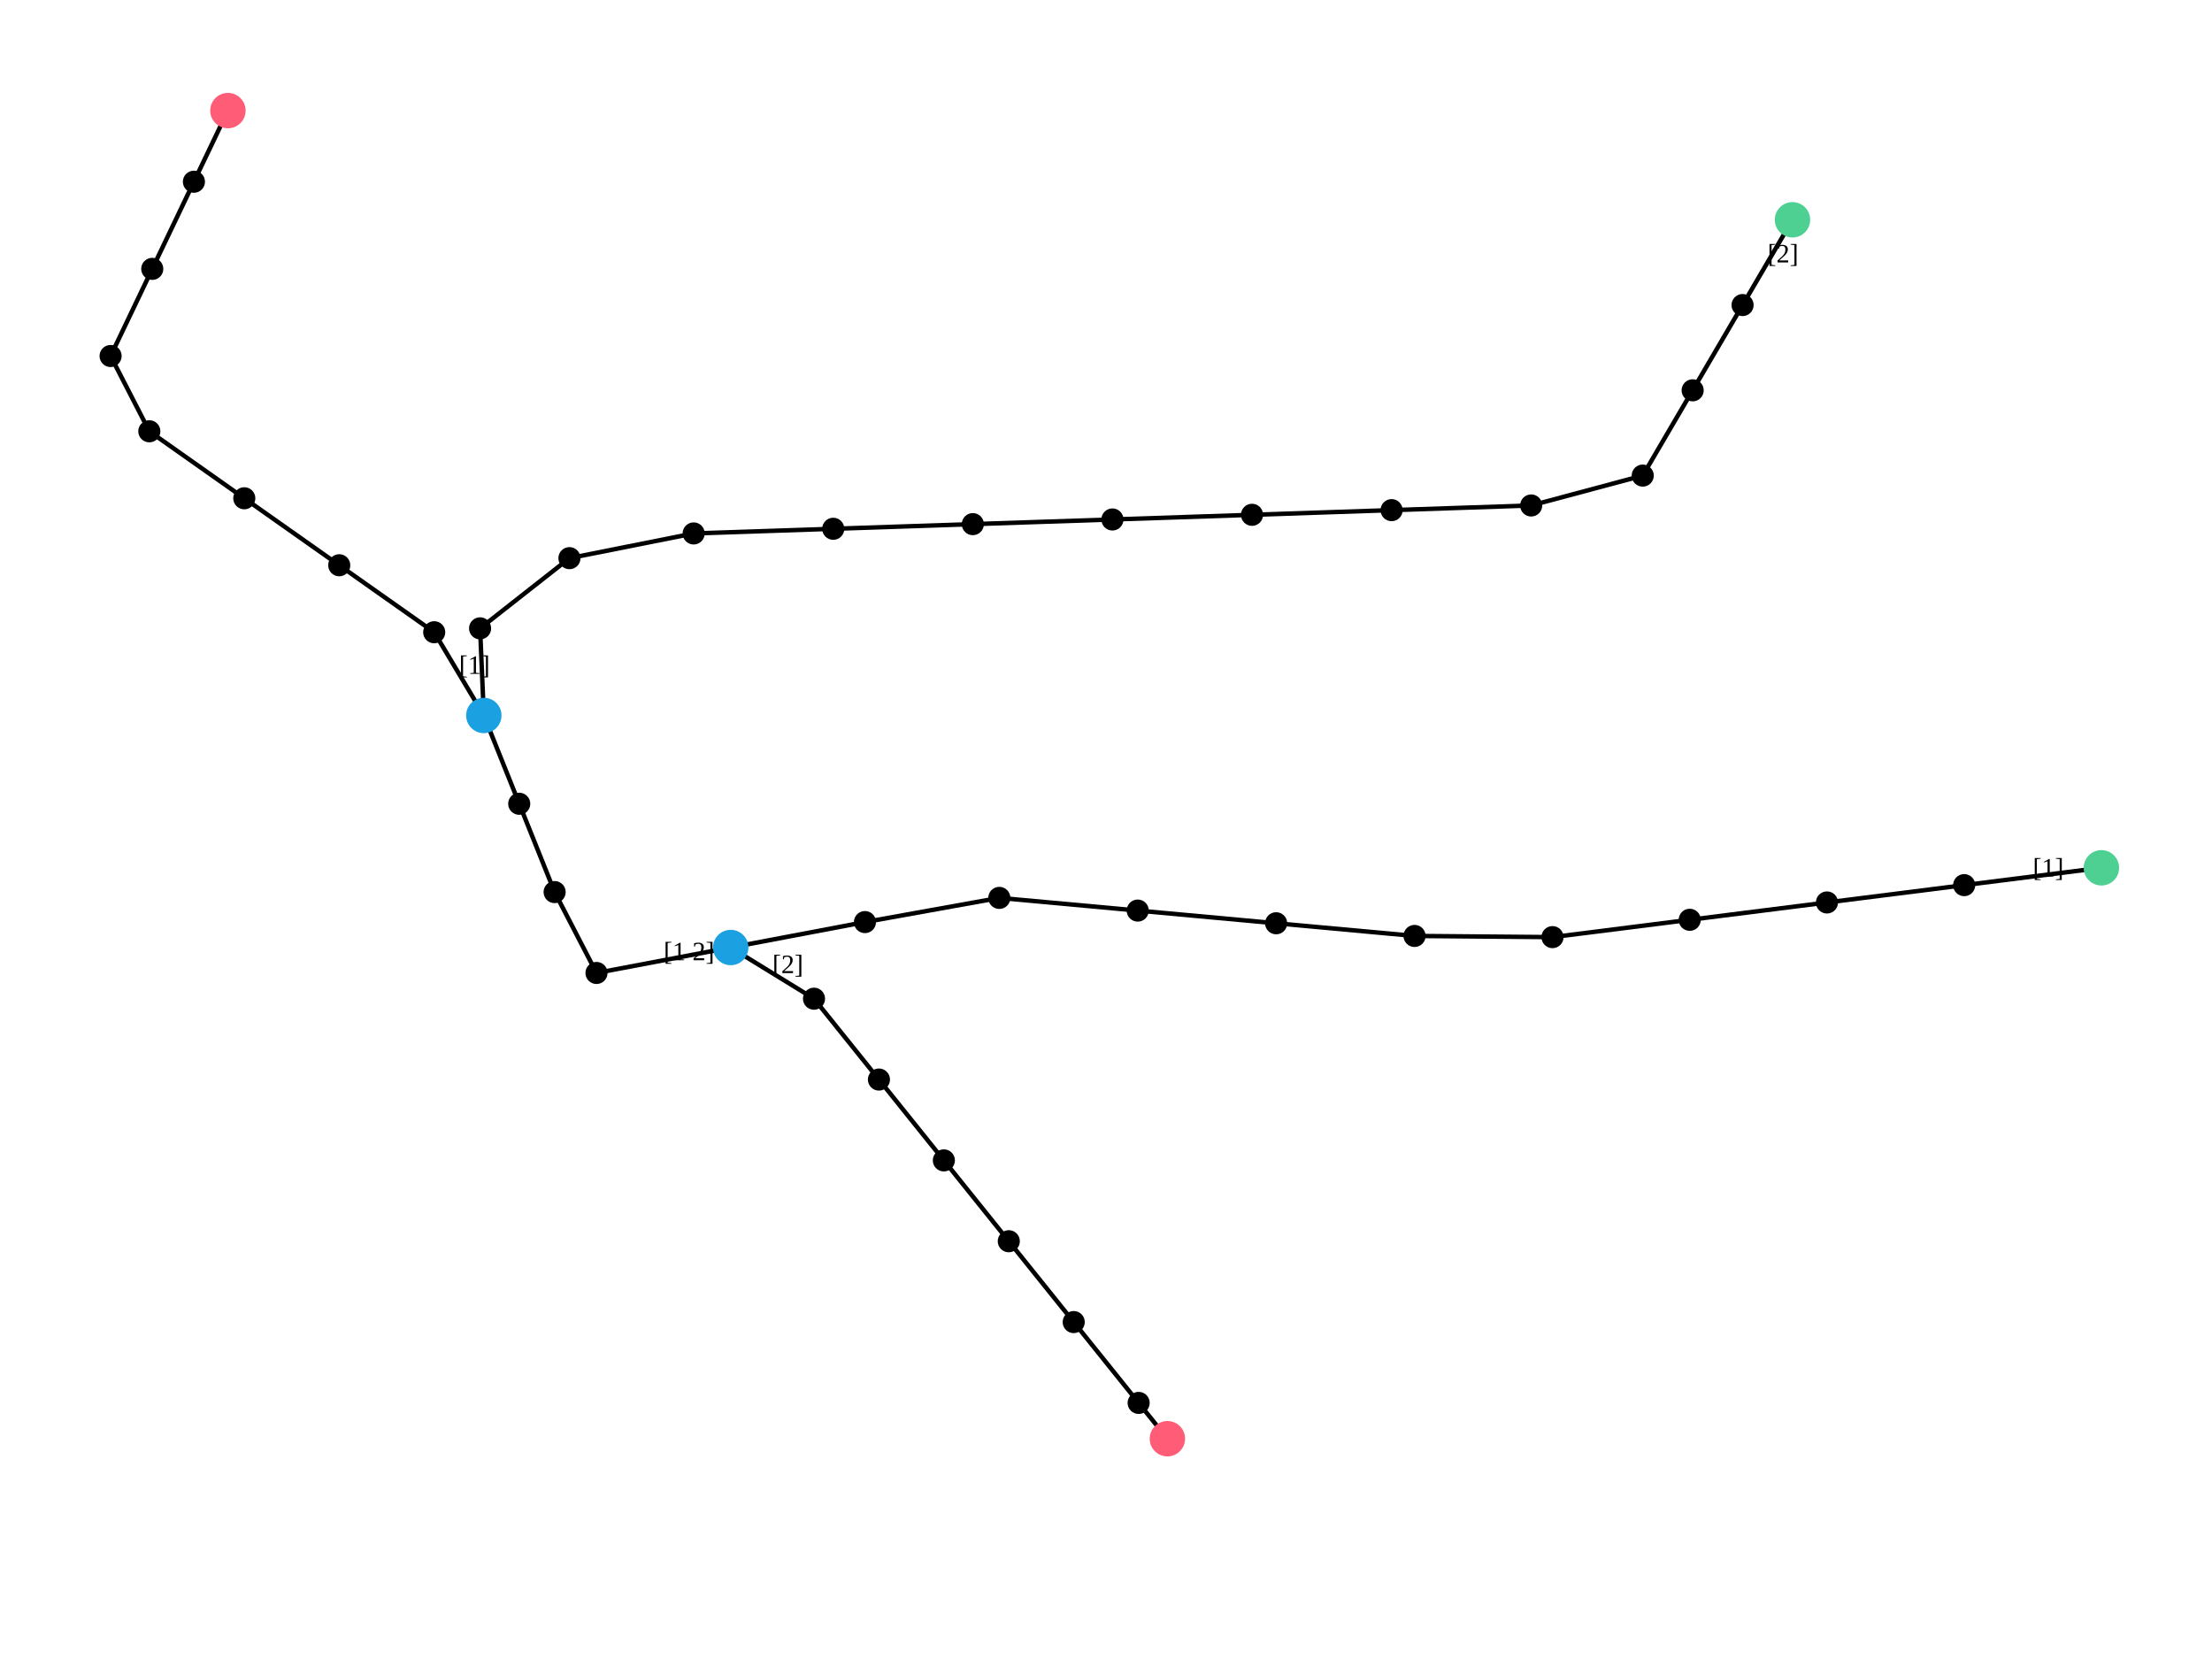
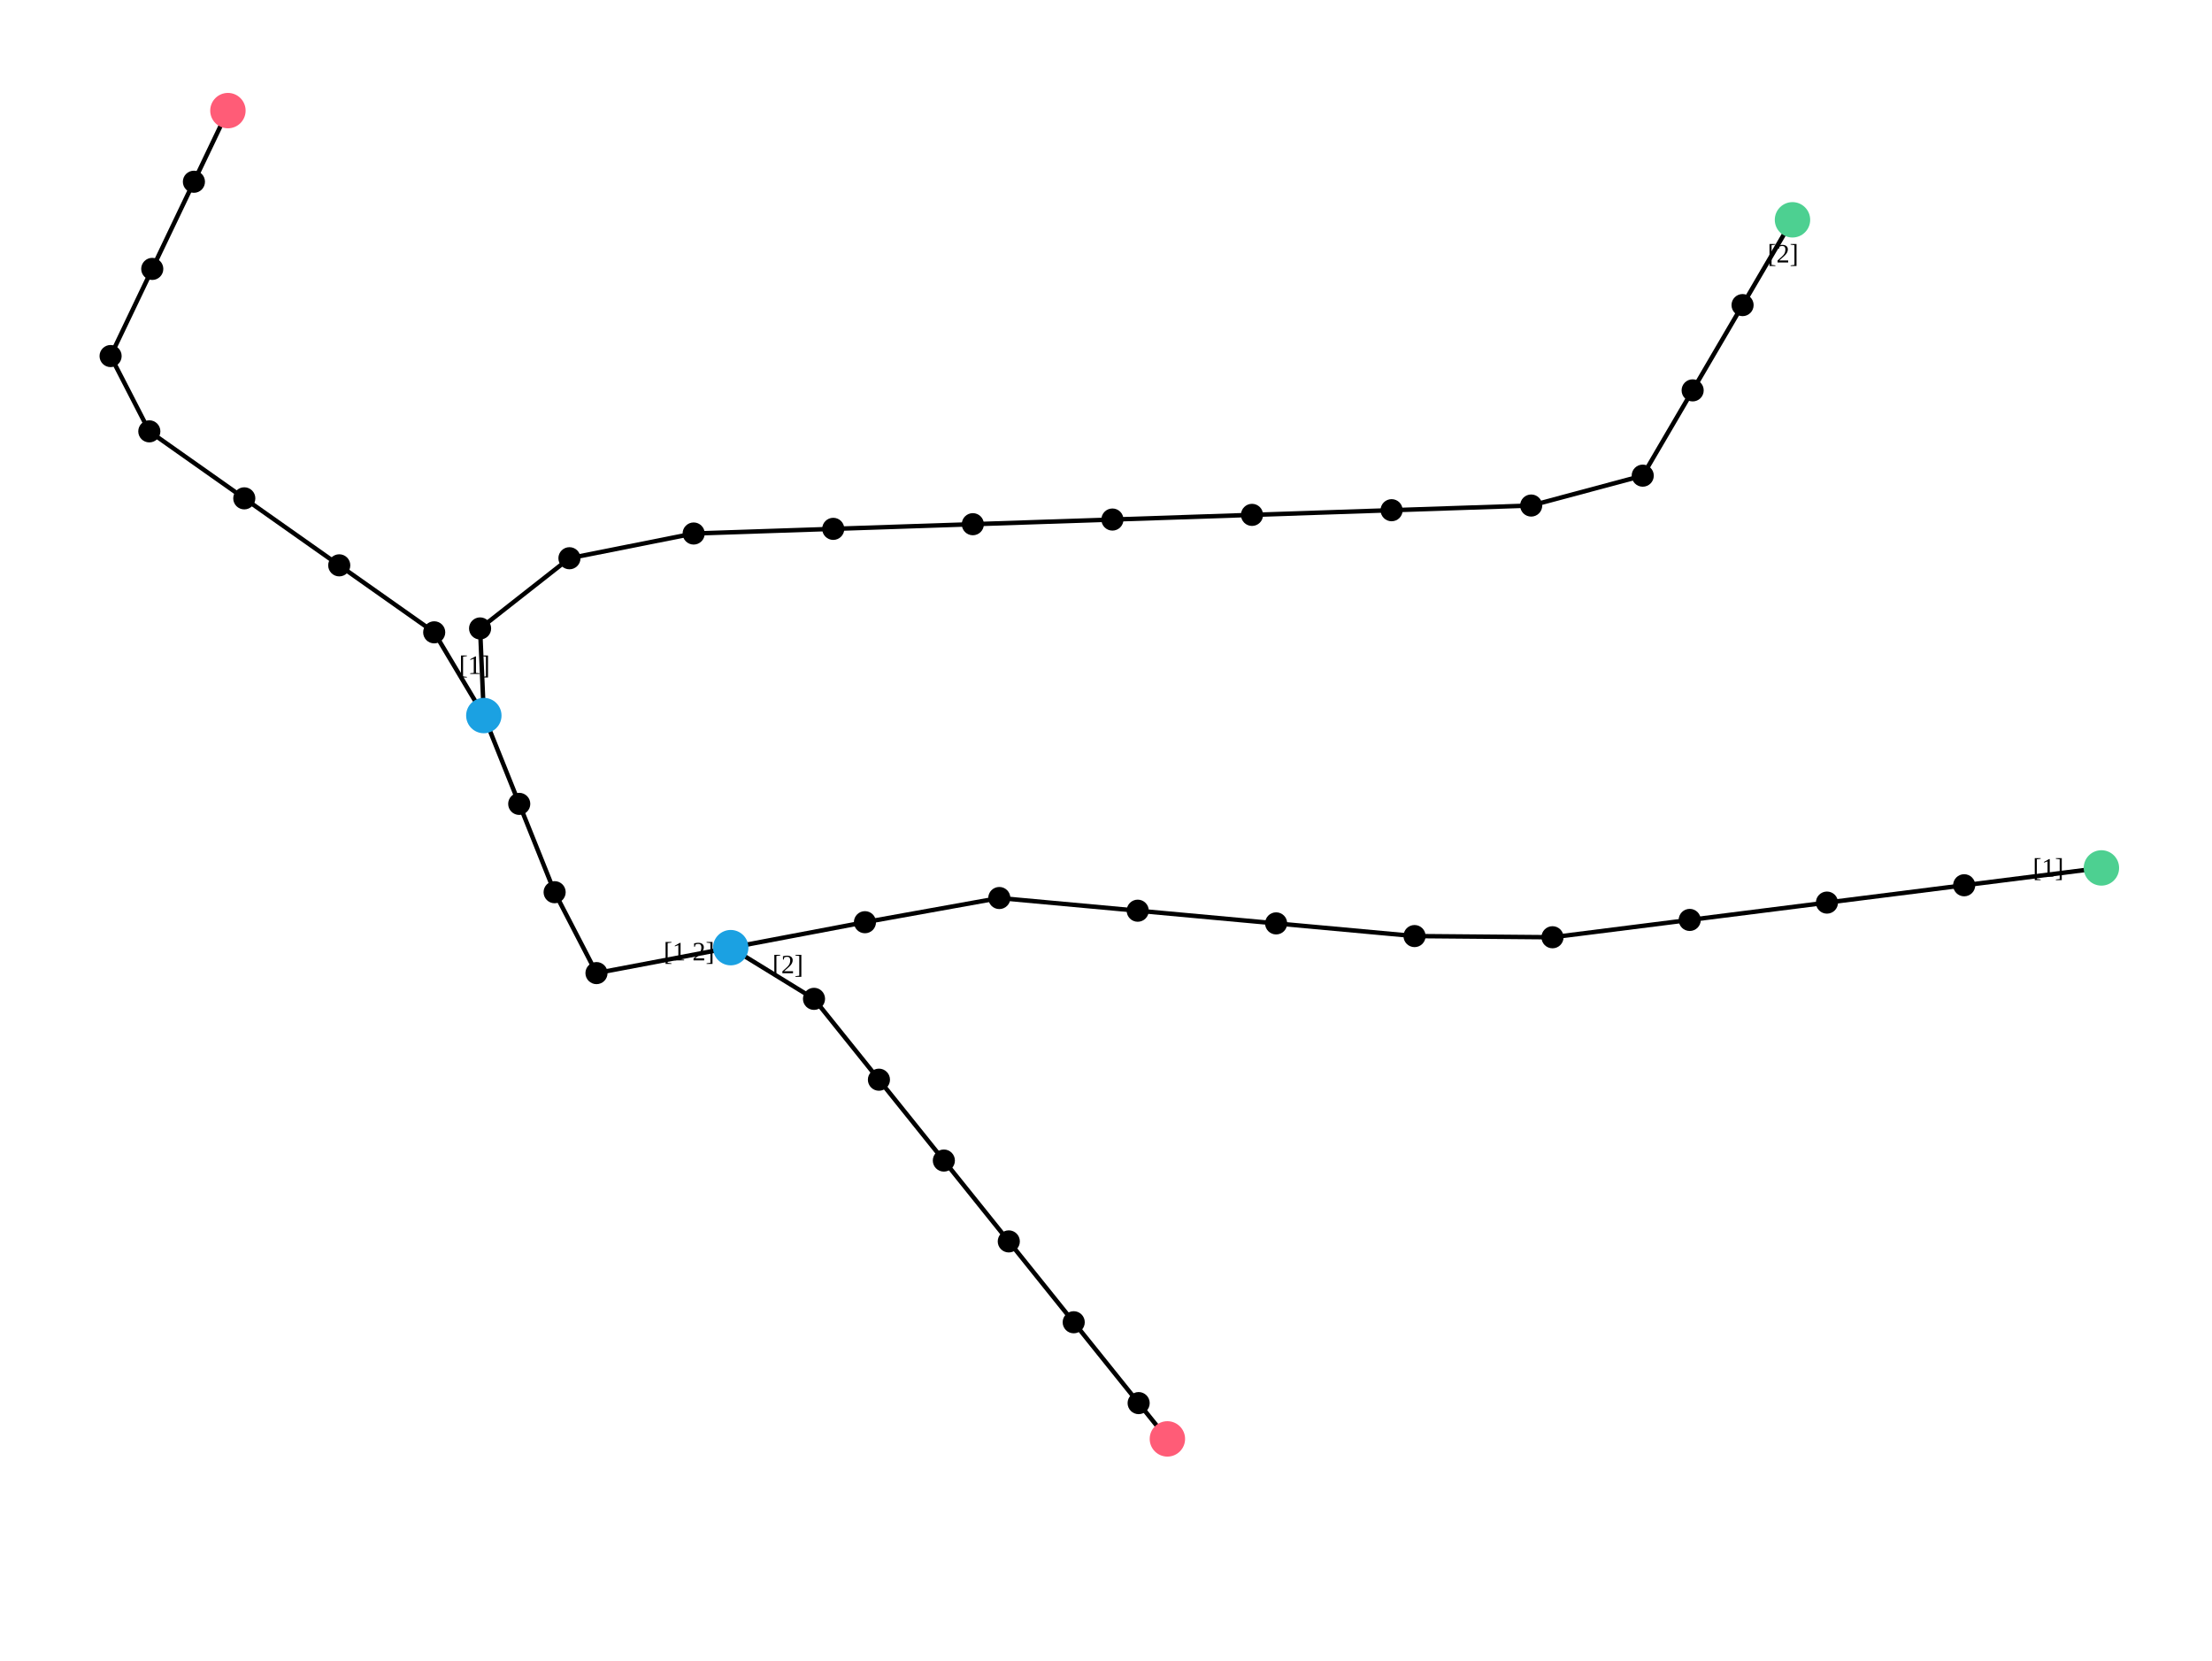
- <svg xmlns="http://www.w3.org/2000/svg" width="1000" height="750">
+ <svg xmlns="http://www.w3.org/2000/svg" width="1000" height="750.406">
  <path d="M218.729 323.444,196.295 285.823,153.365 255.541,110.436 225.259,67.506 194.977,50 160.944,68.833 121.55,87.666 82.156,103.038 50" style="stroke: black; stroke-width: 2; fill: none" />
  <text x="207.512" y="304.633">[1]</text>
  <path d="M810.346 99.361,787.779 137.909,765.213 176.457,742.646 215.005,692.217 228.513,629.112 230.624,566.007 232.734,502.903 234.842,439.798 236.948,376.693 239.053,313.589 241.158,257.435 252.333,217.038 284.066,218.729 323.444" style="stroke: black; stroke-width: 2; fill: none" />
  <text x="799.062" y="118.635">[2]</text>
+   <path d="M950 392.317,887.963 400.153,825.927 407.988,763.89 415.822,701.853 423.655,639.486 423.121,576.913 417.388,514.341 411.654,451.768 405.919,391.024 416.854,330.341 428.355" style="stroke: black; stroke-width: 2; fill: none" />
+   <text x="918.982" y="396.235">[1]</text>
  <path d="M330.341 428.355,269.659 439.856,250.736 403.292,234.733 363.368,218.729 323.444" style="stroke: black; stroke-width: 2; fill: none" />
  <text x="300" y="434.106">[1 2]</text>
  <path d="M330.341 428.355,367.995 451.496,397.348 488.043,426.7 524.589,456.053 561.136,485.405 597.682,514.758 634.228,527.751 650.406" style="stroke: black; stroke-width: 2; fill: none" />
  <text x="349.168" y="439.926">[2]</text>
-   <path d="M950 392.317,887.963 400.153,825.927 407.988,763.89 415.822,701.853 423.655,639.486 423.121,576.913 417.388,514.341 411.654,451.768 405.919,391.024 416.854,330.341 428.355" style="stroke: black; stroke-width: 2; fill: none" />
-   <text x="918.982" y="396.235">[1]</text>
+   <circle cx="763.89" cy="415.822" r="1" style="stroke: none; fill: black; r: 5px" />
+   <circle cx="451.768" cy="405.919" r="1" style="stroke: none; fill: black; r: 5px" />
+   <circle cx="153.365" cy="255.541" r="1" style="stroke: none; fill: black; r: 5px" />
+   <circle cx="67.506" cy="194.977" r="1" style="stroke: none; fill: black; r: 5px" />
+   <circle cx="68.833" cy="121.55" r="1" style="stroke: none; fill: black; r: 5px" />
+   <circle cx="765.213" cy="176.457" r="1" style="stroke: none; fill: black; r: 5px" />
+   <circle cx="566.007" cy="232.734" r="1" style="stroke: none; fill: black; r: 5px" />
+   <circle cx="887.963" cy="400.153" r="1" style="stroke: none; fill: black; r: 5px" />
+   <circle cx="456.053" cy="561.136" r="1" style="stroke: none; fill: black; r: 5px" />
+   <circle cx="234.733" cy="363.368" r="1" style="stroke: none; fill: black; r: 5px" />
+   <circle cx="196.295" cy="285.823" r="1" style="stroke: none; fill: black; r: 5px" />
+   <circle cx="103.038" cy="50" r="1" style="stroke: none; fill: #ff5c77; r: 8px" />
+   <circle cx="376.693" cy="239.053" r="1" style="stroke: none; fill: black; r: 5px" />
+   <circle cx="257.435" cy="252.333" r="1" style="stroke: none; fill: black; r: 5px" />
+   <circle cx="576.913" cy="417.388" r="1" style="stroke: none; fill: black; r: 5px" />
  <circle cx="391.024" cy="416.854" r="1" style="stroke: none; fill: black; r: 5px" />
  <circle cx="330.341" cy="428.355" r="1" style="stroke: none; fill: #1BA1E2; r: 8px" />
+   <circle cx="313.589" cy="241.158" r="1" style="stroke: none; fill: black; r: 5px" />
+   <circle cx="701.853" cy="423.655" r="1" style="stroke: none; fill: black; r: 5px" />
+   <circle cx="825.927" cy="407.988" r="1" style="stroke: none; fill: black; r: 5px" />
+   <circle cx="87.666" cy="82.156" r="1" style="stroke: none; fill: black; r: 5px" />
+   <circle cx="217.038" cy="284.066" r="1" style="stroke: none; fill: black; r: 5px" />
+   <circle cx="426.7" cy="524.589" r="1" style="stroke: none; fill: black; r: 5px" />
+   <circle cx="950" cy="392.317" r="1" style="stroke: none; fill: #4dd091; r: 8px" />
+   <circle cx="514.341" cy="411.654" r="1" style="stroke: none; fill: black; r: 5px" />
+   <circle cx="110.436" cy="225.259" r="1" style="stroke: none; fill: black; r: 5px" />
  <circle cx="50" cy="160.944" r="1" style="stroke: none; fill: black; r: 5px" />
-   <circle cx="439.798" cy="236.948" r="1" style="stroke: none; fill: black; r: 5px" />
-   <circle cx="825.927" cy="407.988" r="1" style="stroke: none; fill: black; r: 5px" />
-   <circle cx="701.853" cy="423.655" r="1" style="stroke: none; fill: black; r: 5px" />
-   <circle cx="269.659" cy="439.856" r="1" style="stroke: none; fill: black; r: 5px" />
-   <circle cx="250.736" cy="403.292" r="1" style="stroke: none; fill: black; r: 5px" />
-   <circle cx="87.666" cy="82.156" r="1" style="stroke: none; fill: black; r: 5px" />
-   <circle cx="742.646" cy="215.005" r="1" style="stroke: none; fill: black; r: 5px" />
-   <circle cx="566.007" cy="232.734" r="1" style="stroke: none; fill: black; r: 5px" />
-   <circle cx="257.435" cy="252.333" r="1" style="stroke: none; fill: black; r: 5px" />
-   <circle cx="217.038" cy="284.066" r="1" style="stroke: none; fill: black; r: 5px" />
+   <circle cx="810.346" cy="99.361" r="1" style="stroke: none; fill: #4dd091; r: 8px" />
+   <circle cx="397.348" cy="488.043" r="1" style="stroke: none; fill: black; r: 5px" />
  <circle cx="485.405" cy="597.682" r="1" style="stroke: none; fill: black; r: 5px" />
  <circle cx="639.486" cy="423.121" r="1" style="stroke: none; fill: black; r: 5px" />
-   <circle cx="576.913" cy="417.388" r="1" style="stroke: none; fill: black; r: 5px" />
+   <circle cx="692.217" cy="228.513" r="1" style="stroke: none; fill: black; r: 5px" />
+   <circle cx="250.736" cy="403.292" r="1" style="stroke: none; fill: black; r: 5px" />
+   <circle cx="787.779" cy="137.909" r="1" style="stroke: none; fill: black; r: 5px" />
+   <circle cx="629.112" cy="230.624" r="1" style="stroke: none; fill: black; r: 5px" />
+   <circle cx="439.798" cy="236.948" r="1" style="stroke: none; fill: black; r: 5px" />
+   <circle cx="367.995" cy="451.496" r="1" style="stroke: none; fill: black; r: 5px" />
+   <circle cx="514.758" cy="634.228" r="1" style="stroke: none; fill: black; r: 5px" />
  <circle cx="218.729" cy="323.444" r="1" style="stroke: none; fill: #1BA1E2; r: 8px" />
-   <circle cx="397.348" cy="488.043" r="1" style="stroke: none; fill: black; r: 5px" />
-   <circle cx="196.295" cy="285.823" r="1" style="stroke: none; fill: black; r: 5px" />
-   <circle cx="110.436" cy="225.259" r="1" style="stroke: none; fill: black; r: 5px" />
-   <circle cx="67.506" cy="194.977" r="1" style="stroke: none; fill: black; r: 5px" />
-   <circle cx="103.038" cy="50" r="1" style="stroke: none; fill: #ff5c77; r: 8px" />
-   <circle cx="810.346" cy="99.361" r="1" style="stroke: none; fill: #4dd091; r: 8px" />
-   <circle cx="787.779" cy="137.909" r="1" style="stroke: none; fill: black; r: 5px" />
-   <circle cx="692.217" cy="228.513" r="1" style="stroke: none; fill: black; r: 5px" />
-   <circle cx="950" cy="392.317" r="1" style="stroke: none; fill: #4dd091; r: 8px" />
-   <circle cx="887.963" cy="400.153" r="1" style="stroke: none; fill: black; r: 5px" />
-   <circle cx="451.768" cy="405.919" r="1" style="stroke: none; fill: black; r: 5px" />
-   <circle cx="765.213" cy="176.457" r="1" style="stroke: none; fill: black; r: 5px" />
+   <circle cx="742.646" cy="215.005" r="1" style="stroke: none; fill: black; r: 5px" />
+   <circle cx="502.903" cy="234.842" r="1" style="stroke: none; fill: black; r: 5px" />
  <circle cx="527.751" cy="650.406" r="1" style="stroke: none; fill: #ff5c77; r: 8px" />
-   <circle cx="514.341" cy="411.654" r="1" style="stroke: none; fill: black; r: 5px" />
-   <circle cx="629.112" cy="230.624" r="1" style="stroke: none; fill: black; r: 5px" />
-   <circle cx="376.693" cy="239.053" r="1" style="stroke: none; fill: black; r: 5px" />
-   <circle cx="313.589" cy="241.158" r="1" style="stroke: none; fill: black; r: 5px" />
-   <circle cx="456.053" cy="561.136" r="1" style="stroke: none; fill: black; r: 5px" />
-   <circle cx="763.89" cy="415.822" r="1" style="stroke: none; fill: black; r: 5px" />
-   <circle cx="234.733" cy="363.368" r="1" style="stroke: none; fill: black; r: 5px" />
-   <circle cx="153.365" cy="255.541" r="1" style="stroke: none; fill: black; r: 5px" />
-   <circle cx="502.903" cy="234.842" r="1" style="stroke: none; fill: black; r: 5px" />
-   <circle cx="367.995" cy="451.496" r="1" style="stroke: none; fill: black; r: 5px" />
-   <circle cx="426.7" cy="524.589" r="1" style="stroke: none; fill: black; r: 5px" />
-   <circle cx="514.758" cy="634.228" r="1" style="stroke: none; fill: black; r: 5px" />
-   <circle cx="68.833" cy="121.55" r="1" style="stroke: none; fill: black; r: 5px" />
+   <circle cx="269.659" cy="439.856" r="1" style="stroke: none; fill: black; r: 5px" />
</svg>
